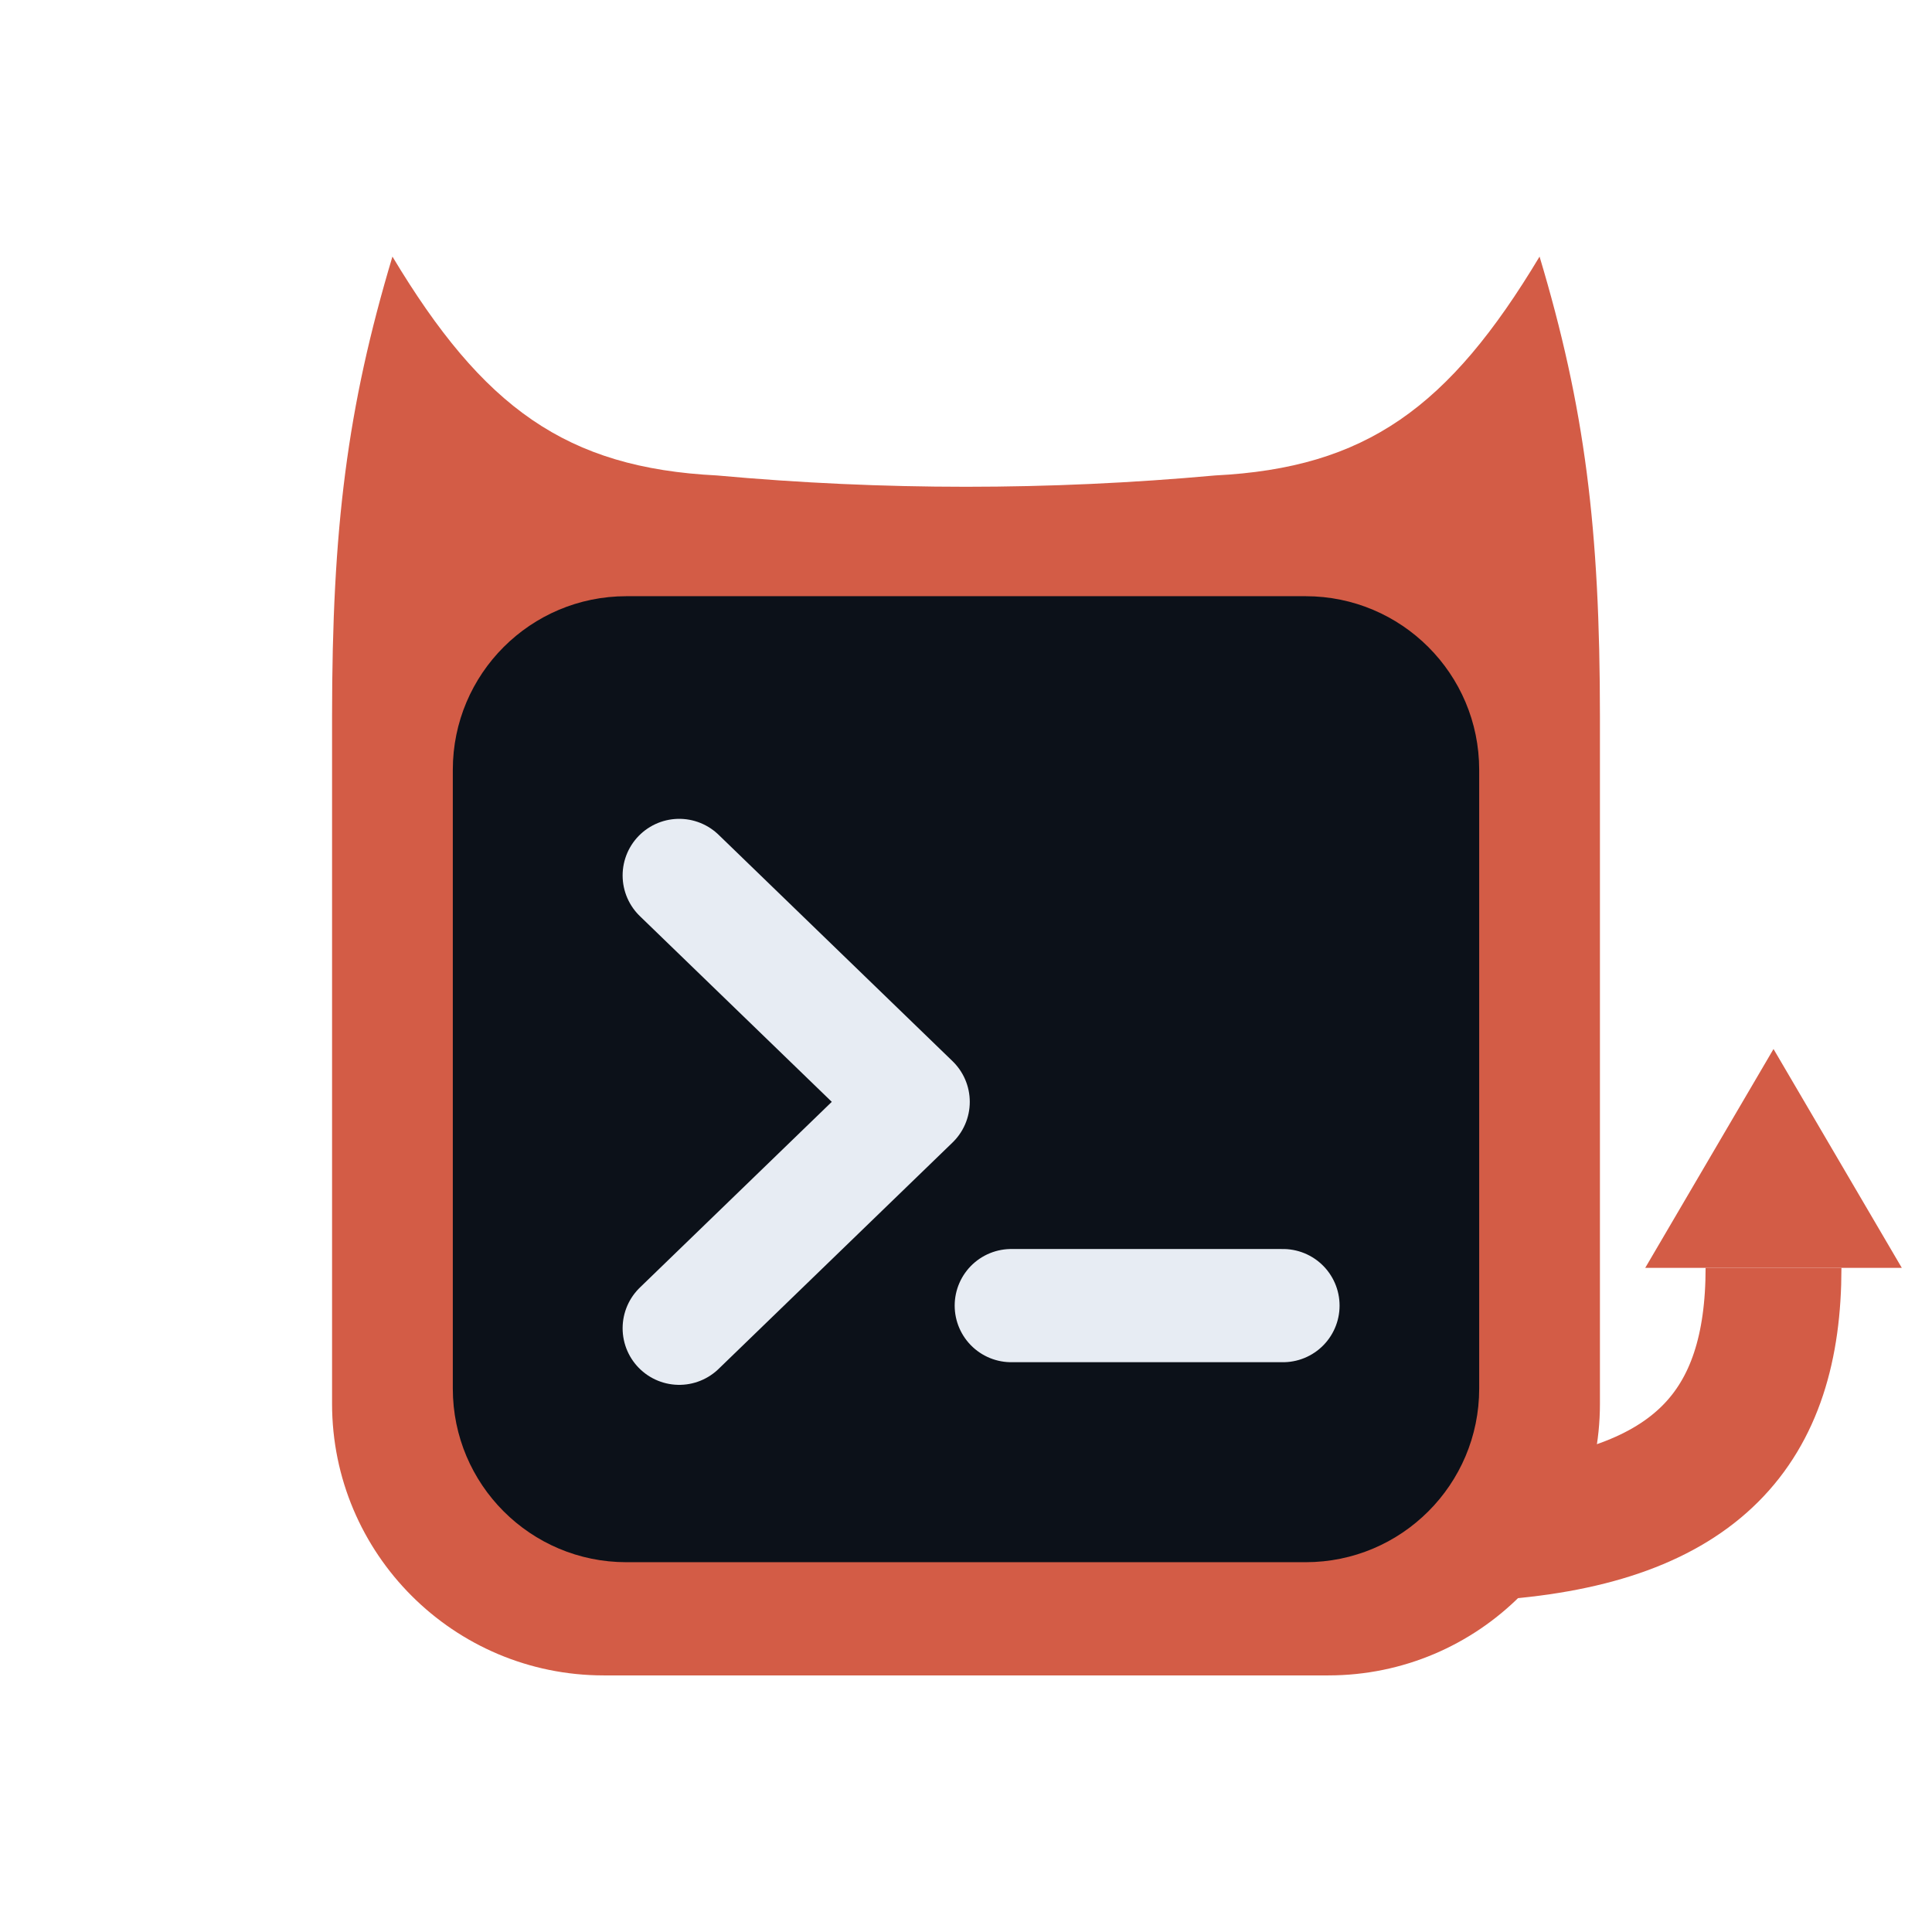
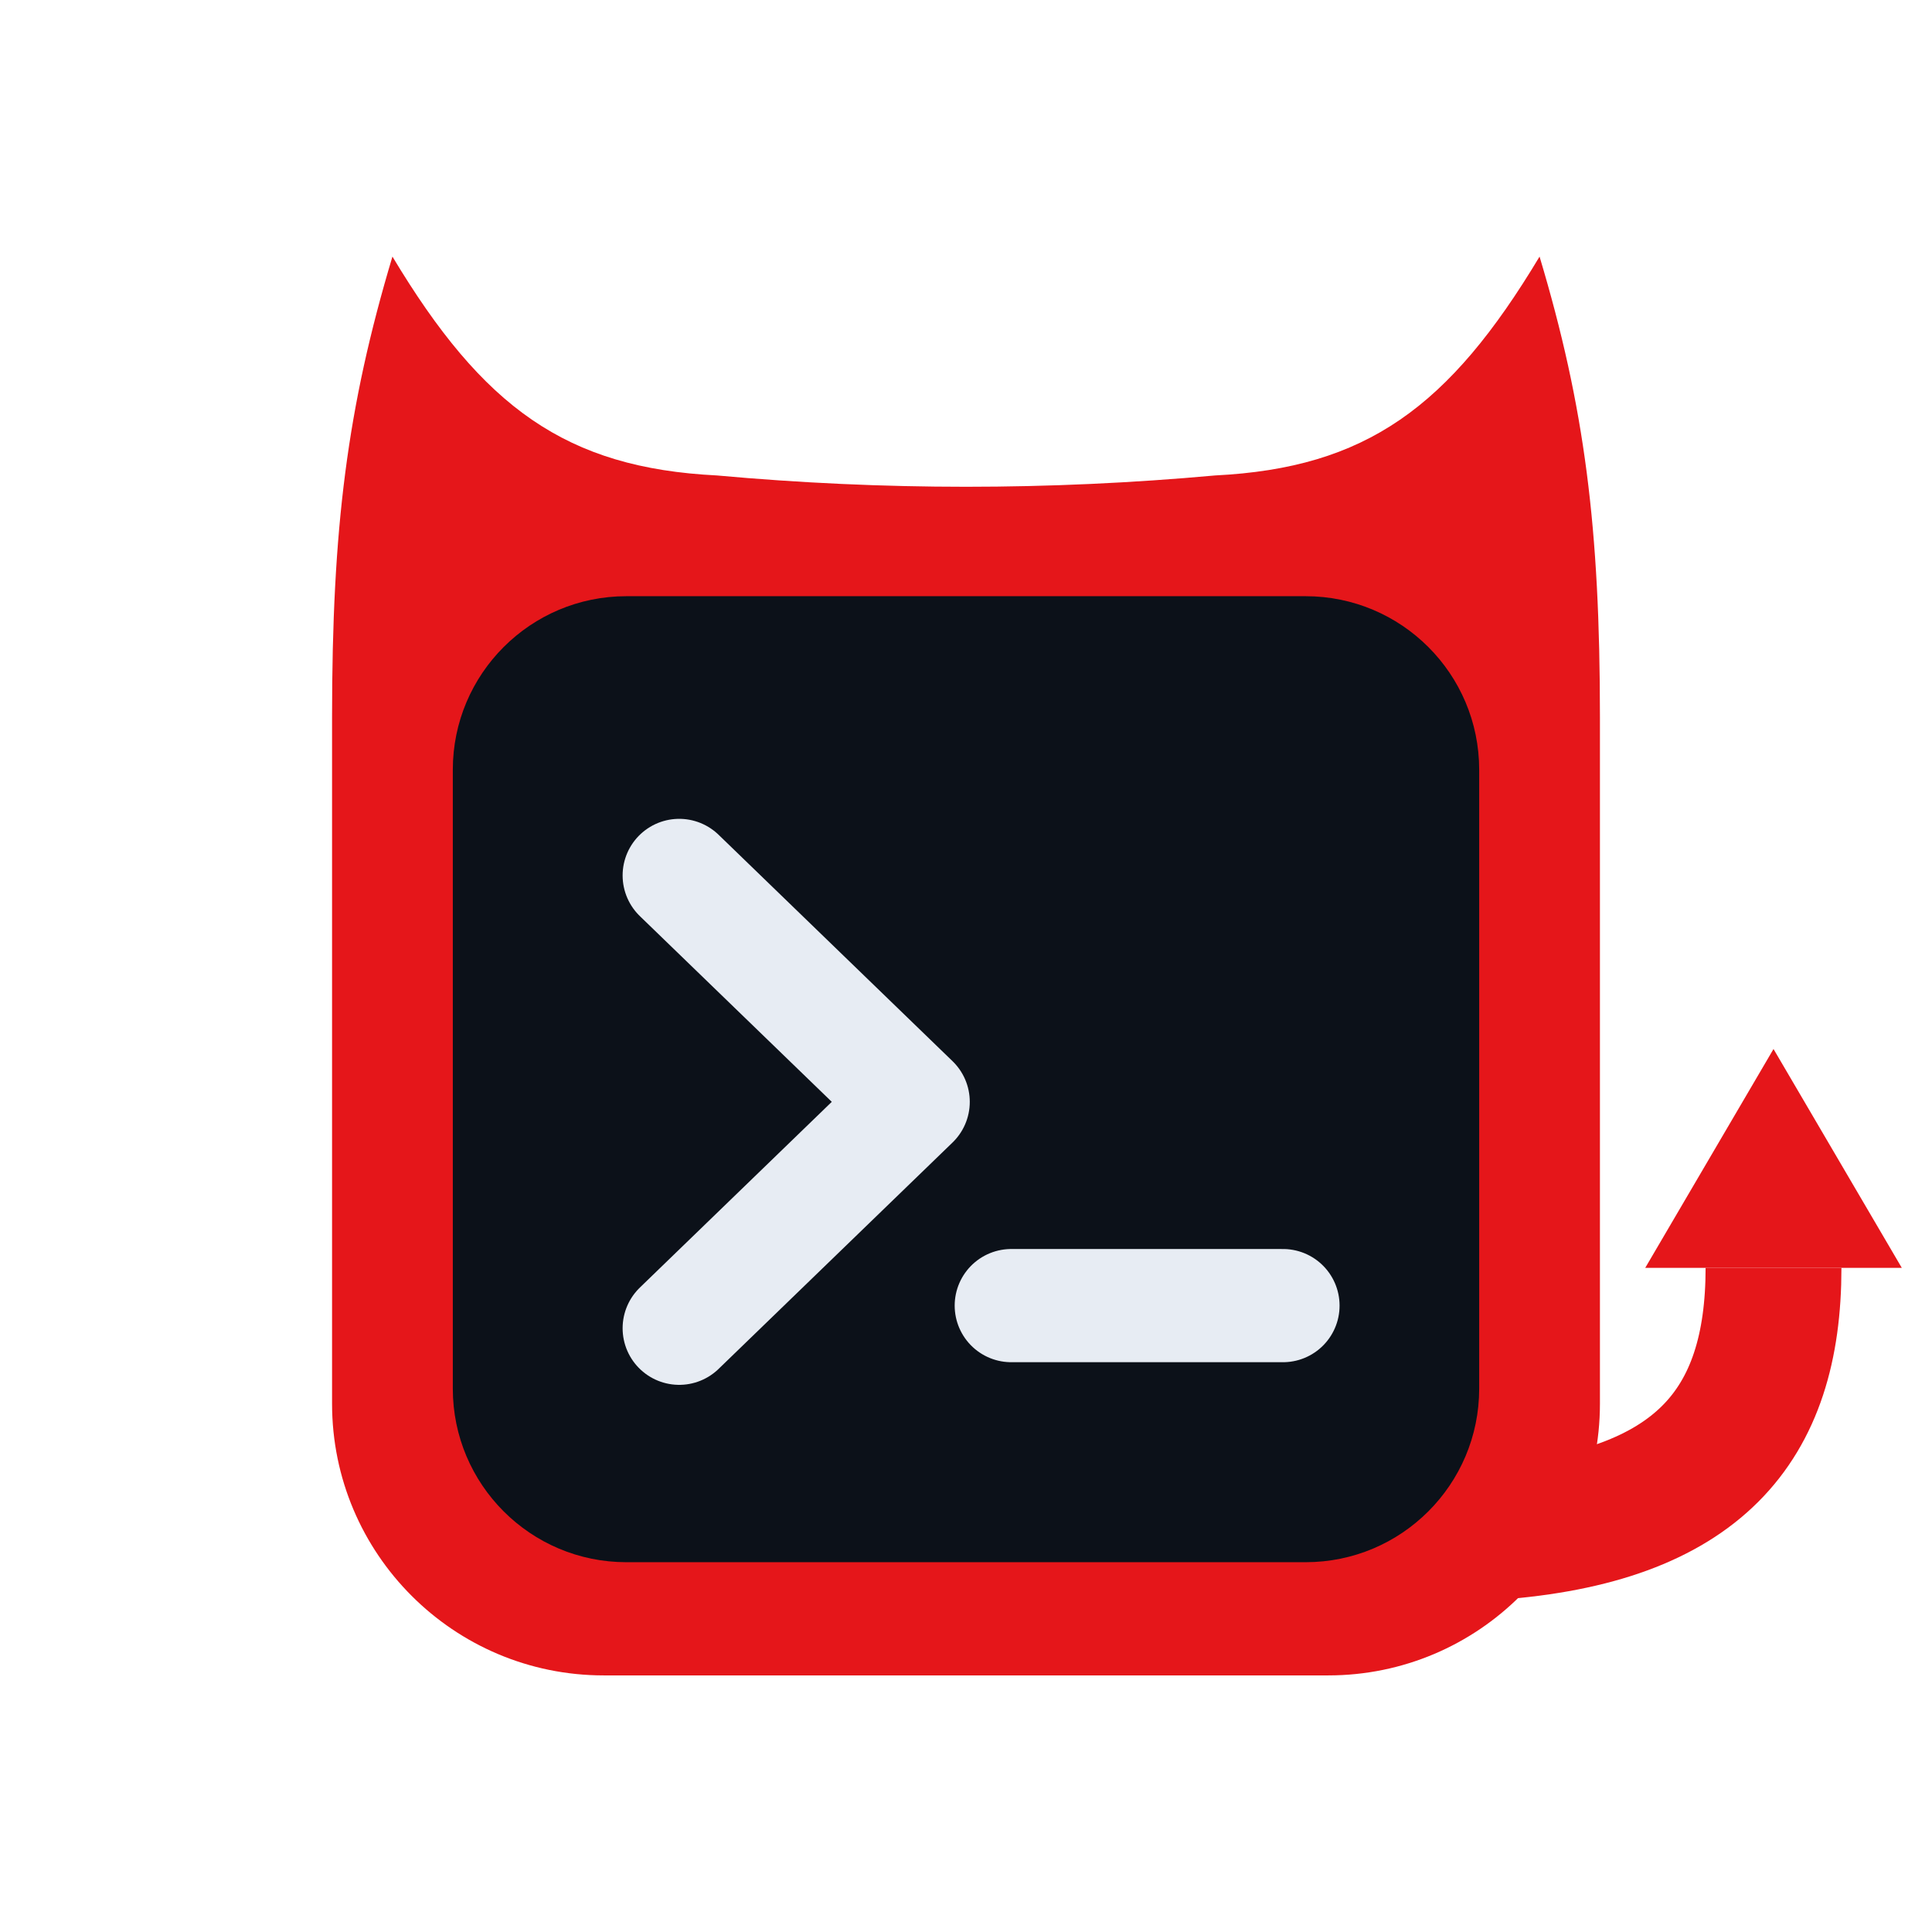
<svg xmlns="http://www.w3.org/2000/svg" viewBox="0 0 512 512" role="img" aria-labelledby="title desc">
-   <path d="M396 406c54-4 74-28 74-70" fill="none" stroke="#D35C46" stroke-width="36" />
-   <path fill="#D35C46" d="M504 336H436l34-58z" />
-   <path fill="#D35C46" d="M104 68c24 40 46 56 86 58 44 4 88 4 132 0 40-2 62-18 86-58 12 40 16 72 16 122v182a72 72 0 0 1-72 72H160a72 72 0 0 1-72-72V190c0-50 4-82 16-122Z" />
+   <path d="M396 406c54-4 74-28 74-70" fill="none" stroke="#E5161A" stroke-width="36" />
+   <path fill="#E5161A" d="M504 336H436l34-58z" />
+   <path fill="#E5161A" d="M104 68c24 40 46 56 86 58 44 4 88 4 132 0 40-2 62-18 86-58 12 40 16 72 16 122v182a72 72 0 0 1-72 72H160a72 72 0 0 1-72-72V190c0-50 4-82 16-122Z" />
  <rect width="272" height="256" x="120" y="158" fill="#0C1119" rx="46" />
  <path fill="none" stroke="#E7ECF3" stroke-linecap="round" stroke-linejoin="round" stroke-width="30" d="m180 232 62 60-62 60m88 -6h72" />
</svg>
